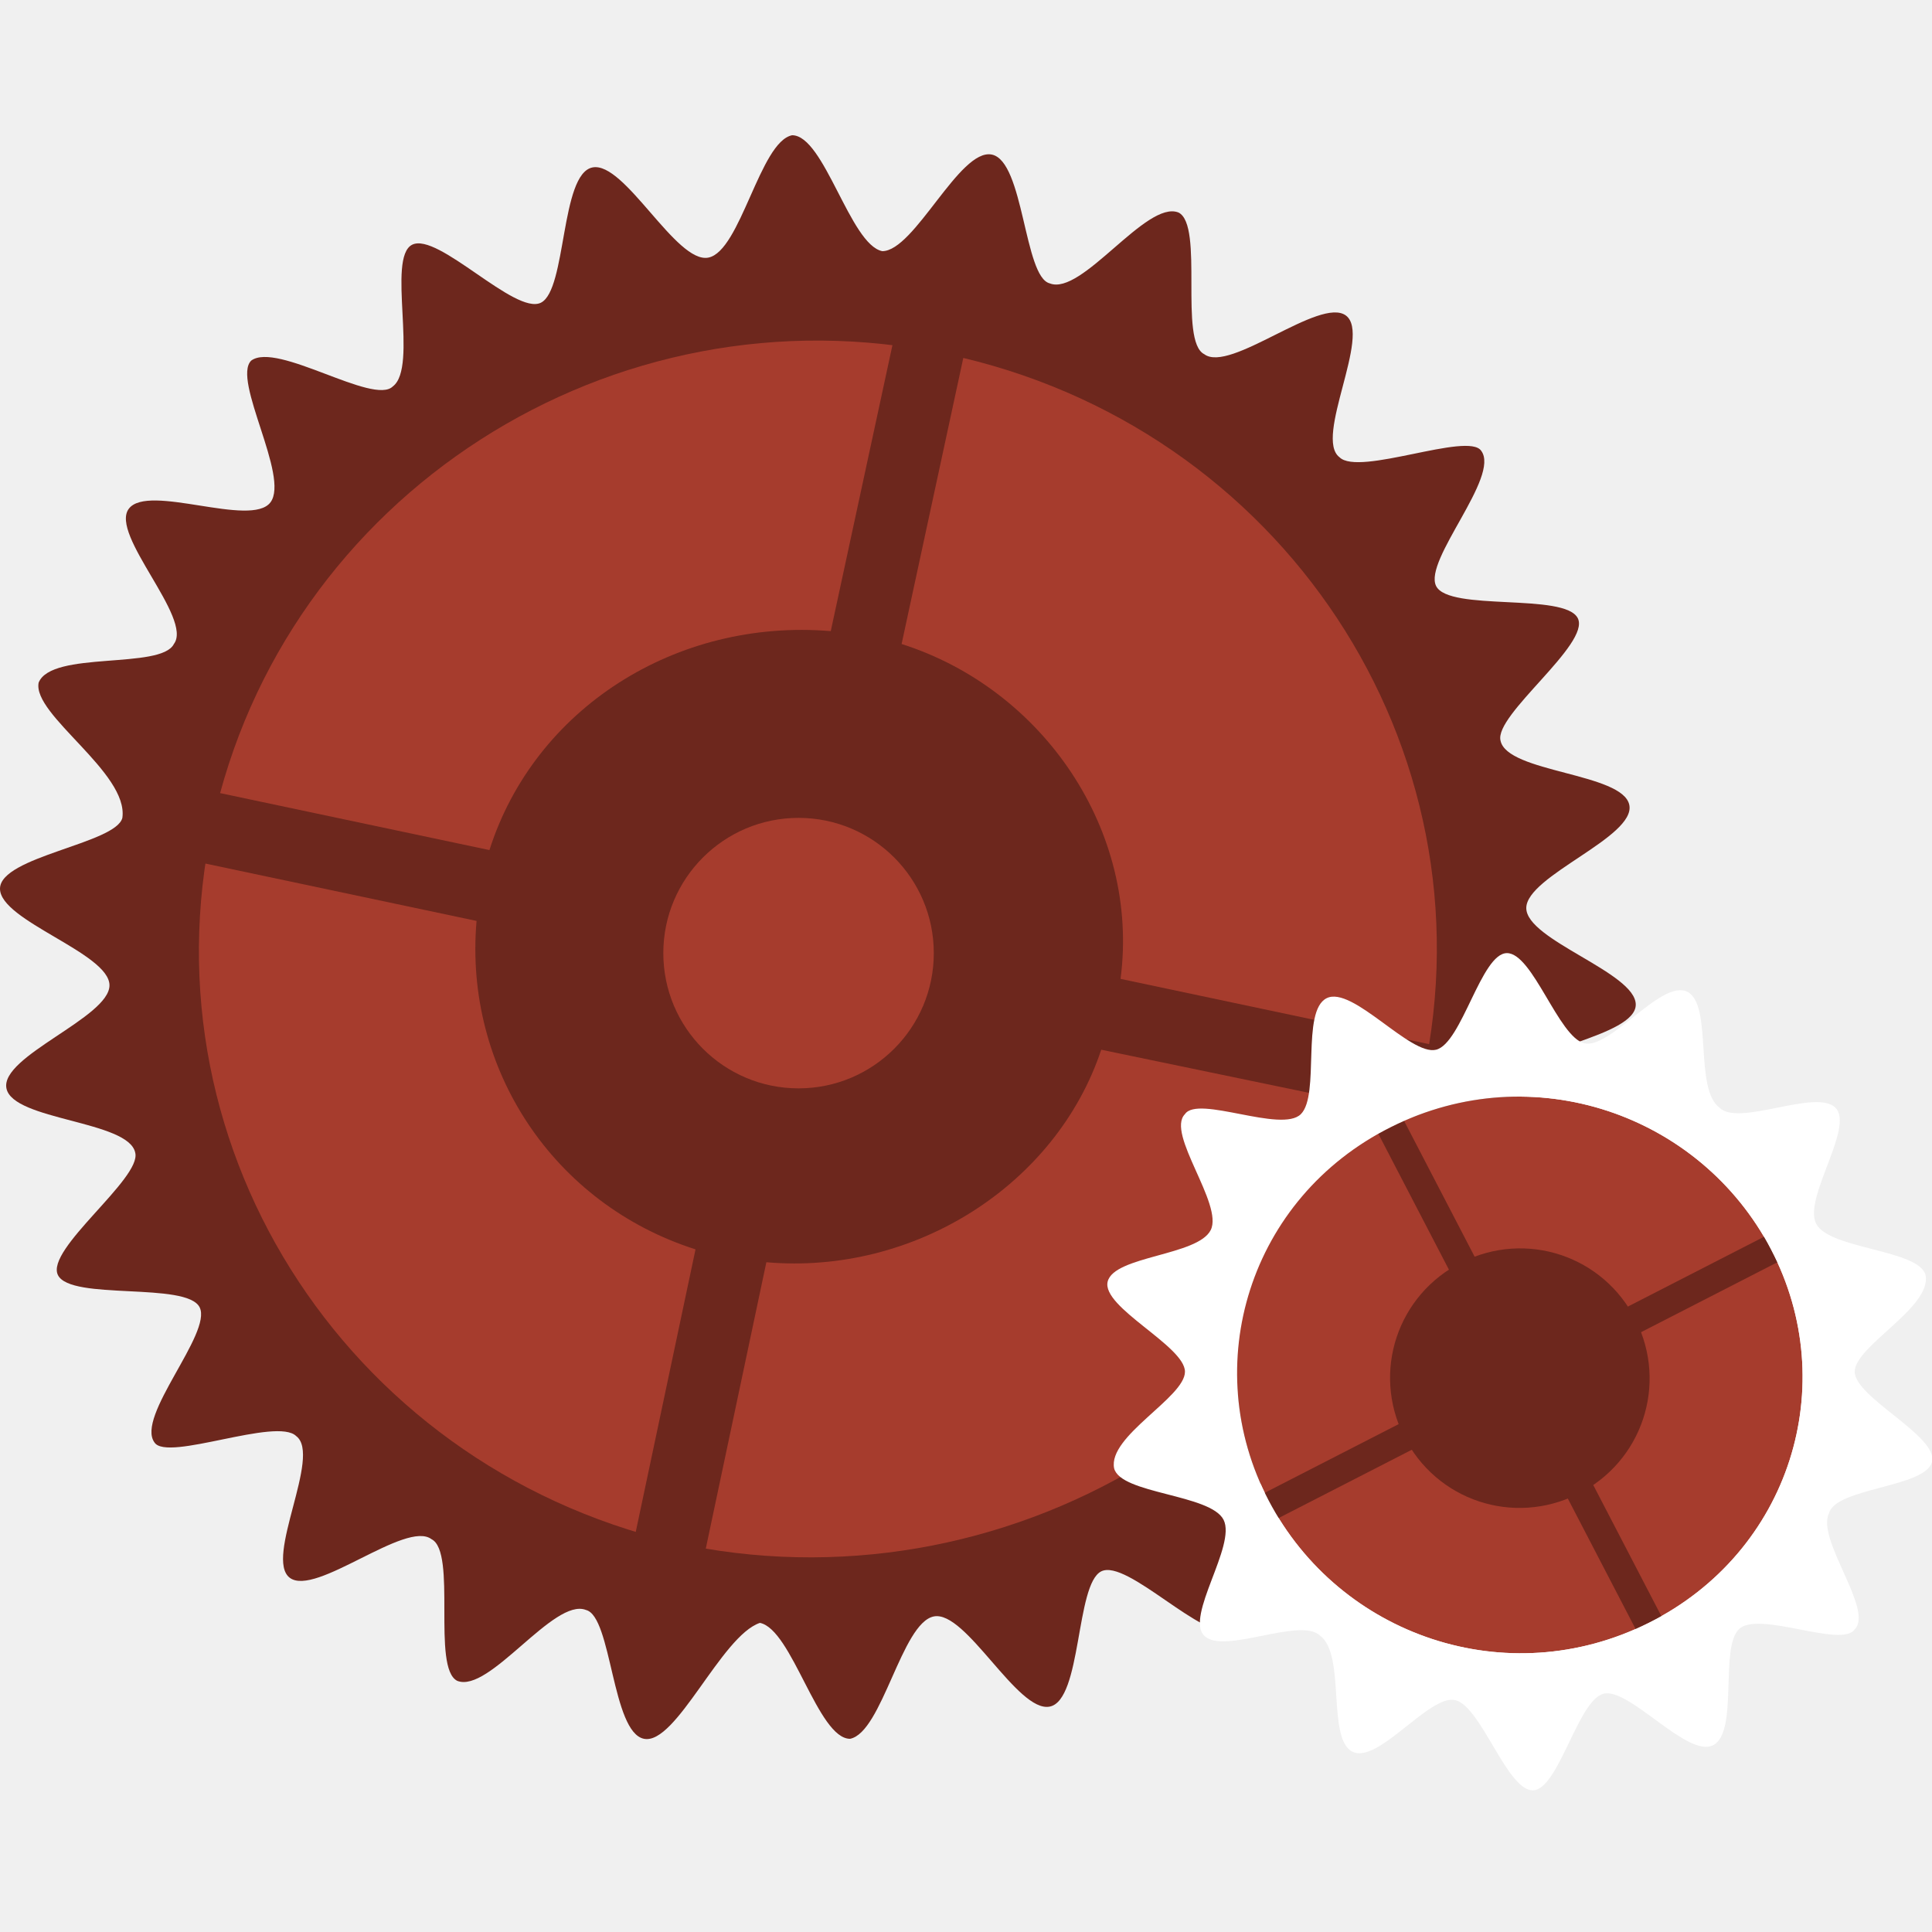
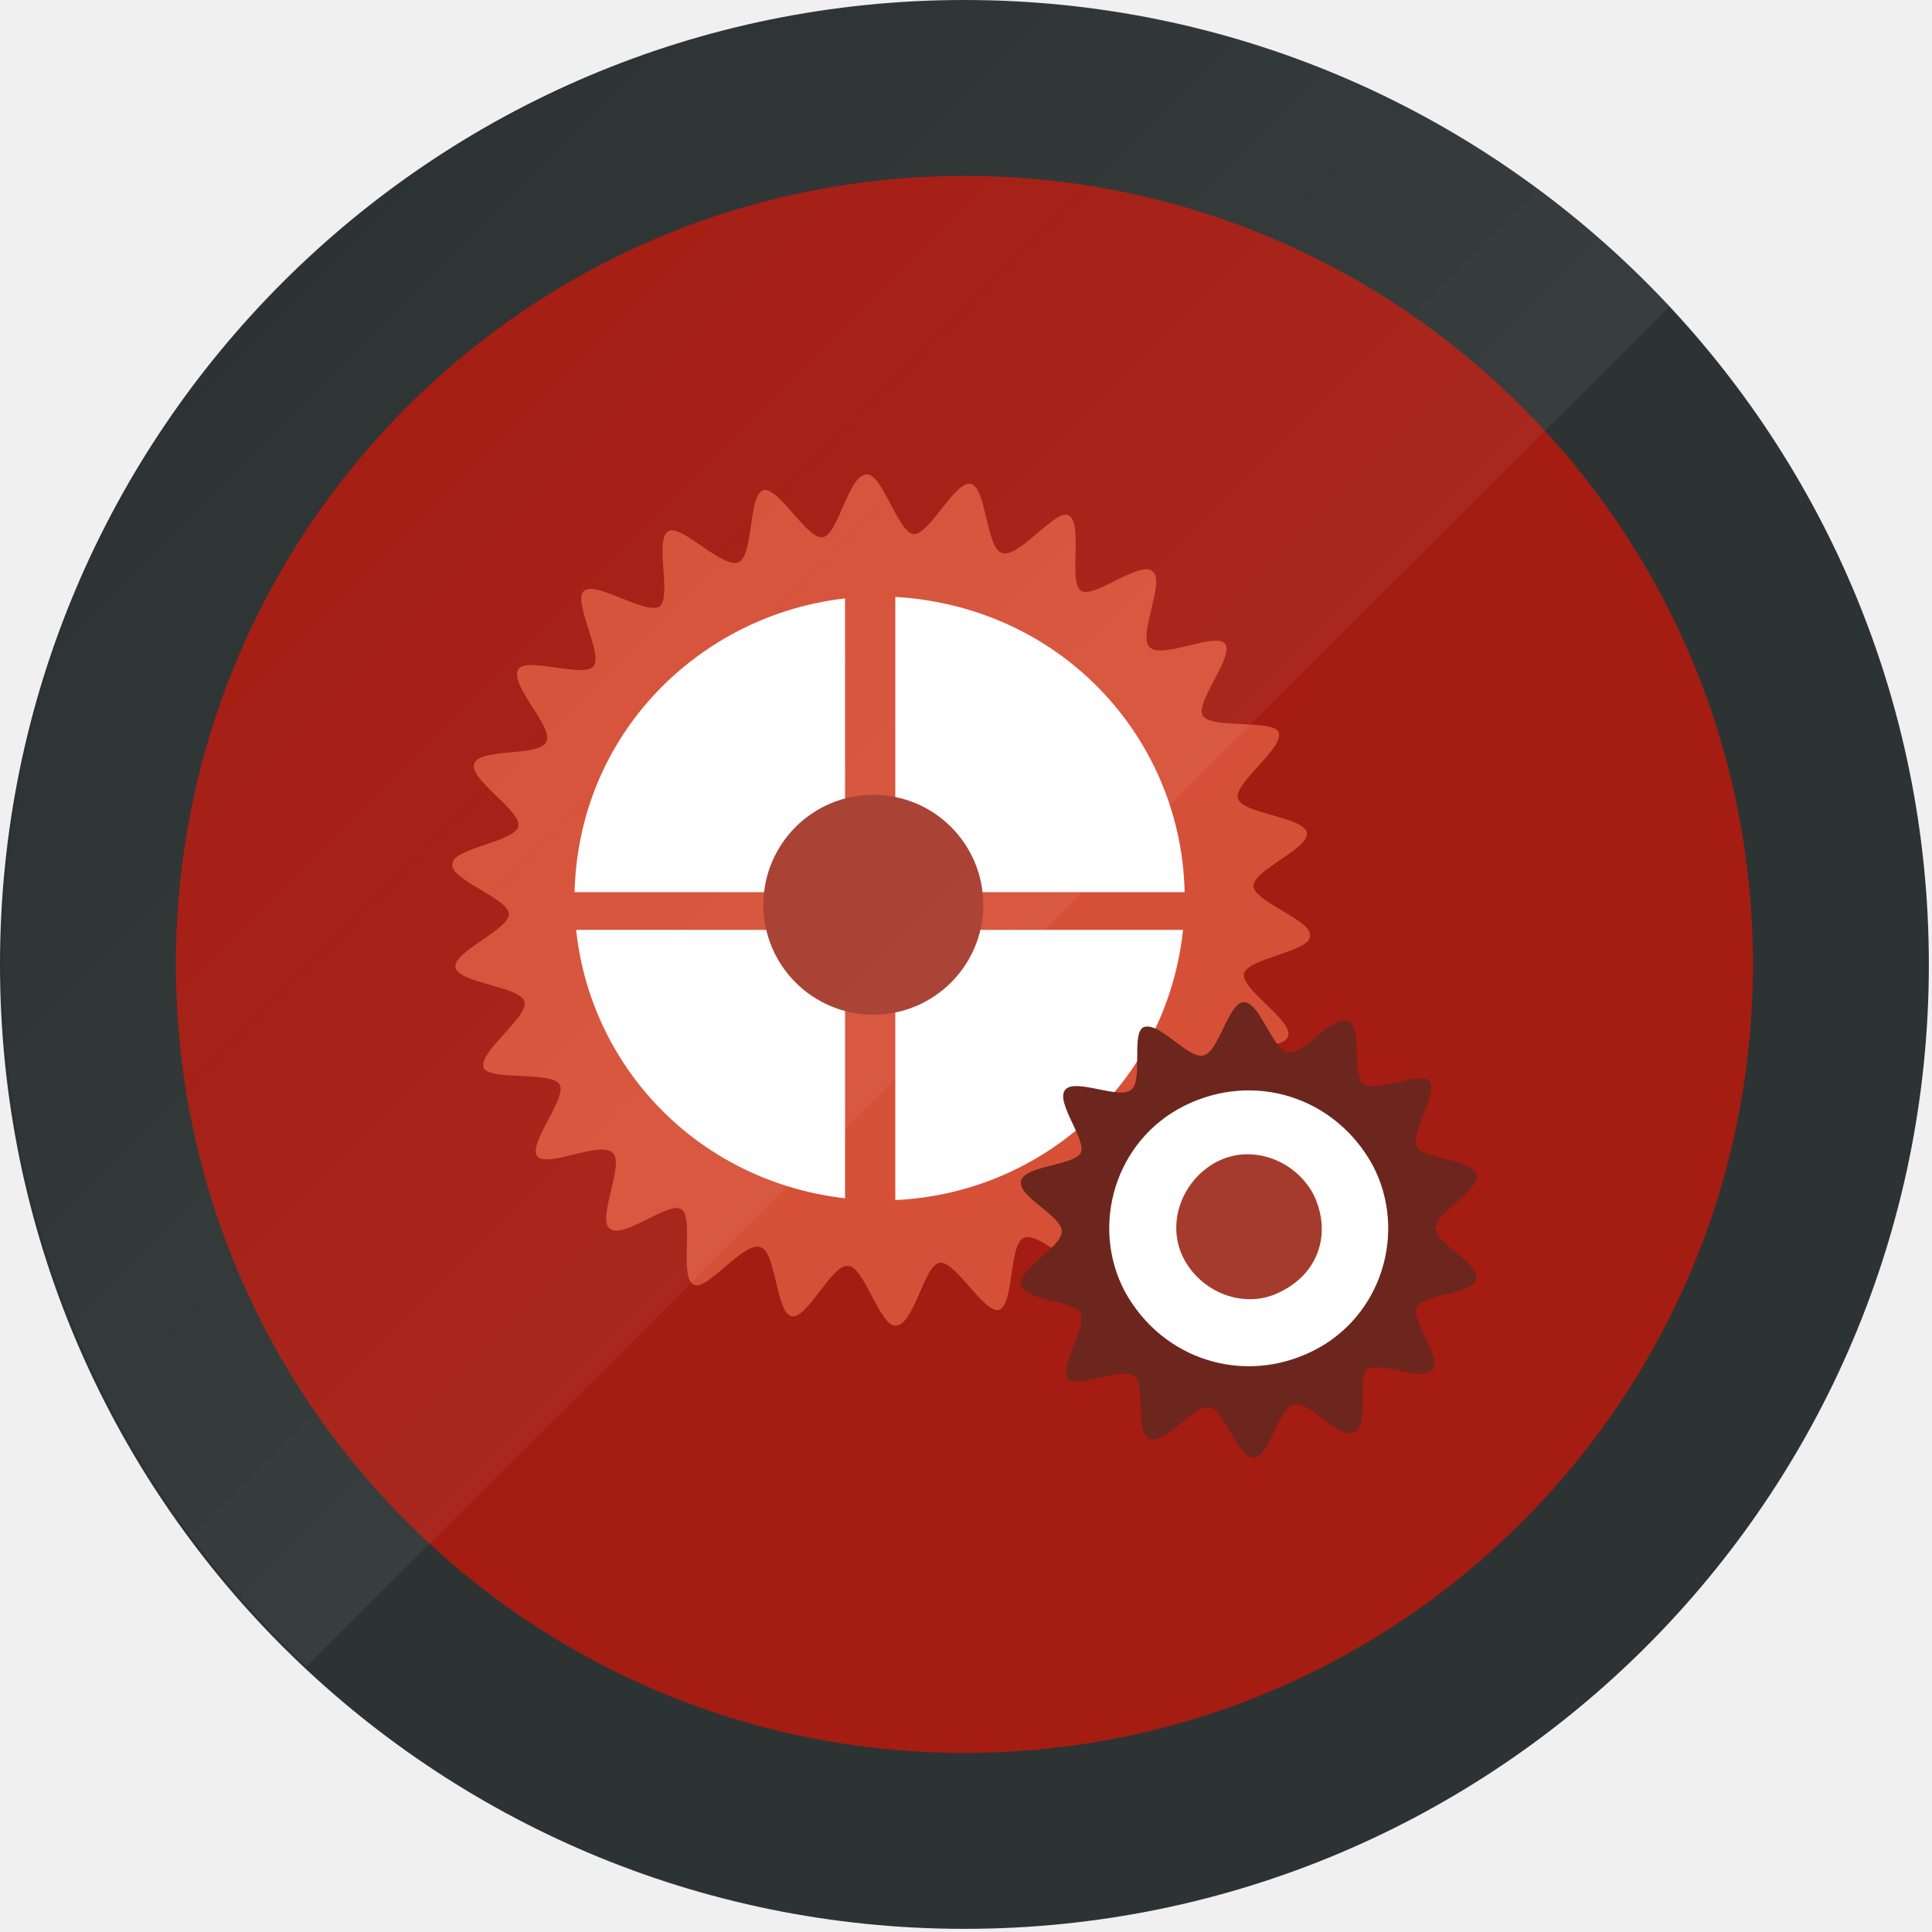
- <svg xmlns="http://www.w3.org/2000/svg" version="1.1" id="system_red" x="0px" y="0px" viewBox="0 0 30 30" enable-background="new 0 0 30 30" xml:space="preserve">
+ <svg xmlns="http://www.w3.org/2000/svg" xmlns:xlink="http://www.w3.org/1999/xlink" version="1.1" id="Layer_2" x="0px" y="0px" viewBox="0 0 61.5 61.5" enable-background="new 0 0 61.5 61.5" xml:space="preserve">
  <g>
    <g>
      <g>
+         <circle fill-rule="evenodd" clip-rule="evenodd" fill="#2D3333" cx="30.7" cy="30.7" r="30.7" />
+         <circle fill="#A41C12" cx="30.7" cy="30.7" r="25.1" />
+       </g>
+       <g>
        <g>
-           <path fill="#6D271D" d="M10,27c-0.5-0.1-0.5-1.9-0.9-2c-0.5-0.2-1.5,1.3-2,1.1c-0.4-0.2,0-2-0.4-2.2c-0.4-0.3-1.8,0.9-2.2,0.6      c-0.4-0.3,0.5-1.9,0.1-2.2c-0.3-0.3-2,0.4-2.2,0.1c-0.3-0.4,0.9-1.7,0.7-2.1c-0.2-0.4-2-0.1-2.2-0.5s1.3-1.5,1.2-1.9      c-0.1-0.5-1.9-0.5-2-1s1.6-1.1,1.6-1.6S0,14.3,0,13.8s1.8-0.7,1.9-1.1C2,12,0.5,11.1,0.6,10.6c0.2-0.5,1.9-0.2,2.1-0.6      C3,9.6,1.7,8.3,2,7.9s1.9,0.3,2.2-0.1c0.3-0.4-0.6-1.9-0.3-2.2C4.3,5.3,5.8,6.3,6.1,6C6.5,5.7,6,4,6.4,3.8s1.6,1.1,2,0.9      c0.4-0.2,0.3-2,0.8-2.1S10.5,4.1,11,4s0.8-1.8,1.3-1.9c0.5,0,0.9,1.7,1.4,1.8c0.5,0,1.2-1.6,1.7-1.5c0.5,0.1,0.5,1.9,0.9,2      c0.5,0.2,1.5-1.3,2-1.1c0.4,0.2,0,2,0.4,2.2c0.4,0.3,1.8-0.9,2.2-0.6c0.4,0.3-0.5,1.9-0.1,2.2c0.3,0.3,2-0.4,2.2-0.1      c0.3,0.4-0.9,1.7-0.7,2.1c0.2,0.4,2,0.1,2.2,0.5s-1.3,1.5-1.2,1.9c0.1,0.5,1.9,0.5,2,1s-1.6,1.1-1.6,1.6s1.7,1,1.7,1.5      s-1.8,0.7-1.9,1.1c-0.1,0.5,1.4,1.4,1.3,1.8c-0.2,0.5-1.9,0.2-2.1,0.6s1.1,1.7,0.8,2.1c-0.3,0.4-1.9-0.3-2.2,0.1      c-0.3,0.4,0.6,1.9,0.3,2.2c-0.3,0.3-1.8-0.7-2.2-0.4c-0.4,0.3,0.2,2-0.3,2.2c-0.4,0.2-1.6-1.1-2-0.9s-0.3,2-0.8,2.1      S15,25,14.5,25.1s-0.8,1.8-1.3,1.9c-0.5,0-0.9-1.7-1.4-1.8C11.2,25.4,10.5,27.1,10,27z" />
-           <path fill="#A63C2D" d="M10.7,24c-5.2-1.1-8.5-6.1-7.4-11.2s6.2-8.4,11.4-7.3s8.5,6.1,7.4,11.2S15.8,25,10.7,24z" />
-           <path fill="#6D271D" d="M22.6,16.3l-5.2-1.1c0.3-2.3-1.2-4.5-3.4-5.2l1.1-5.1L14,4.7l-1.1,5.1c-2.4-0.2-4.6,1.2-5.3,3.4      l-5.2-1.1l-0.2,1.1l5.2,1.1c-0.2,2.3,1.2,4.4,3.4,5.1l-1.1,5.2l1.1,0.2l1.1-5.2c2.3,0.2,4.5-1.2,5.2-3.3l5.3,1.1L22.6,16.3z" />
+           <g>
+             <path fill="#D65037" d="M25.2,41.9c-0.5-0.1-0.5-2.1-1-2.2c-0.5-0.2-1.7,1.4-2.1,1.2c-0.5-0.2,0-2.1-0.4-2.4       c-0.4-0.3-1.9,1-2.3,0.6c-0.4-0.3,0.5-2.1,0.1-2.4c-0.4-0.4-2.1,0.5-2.4,0.1c-0.3-0.4,1-1.9,0.7-2.3s-2.2-0.1-2.4-0.5       c-0.2-0.5,1.4-1.6,1.3-2.1c-0.1-0.5-2.1-0.6-2.2-1.1c-0.1-0.5,1.7-1.2,1.7-1.7c0-0.5-1.9-1.1-1.8-1.6c0-0.5,2-0.7,2.1-1.2       c0.1-0.5-1.6-1.5-1.4-2c0.2-0.5,2.1-0.2,2.3-0.7c0.2-0.5-1.2-1.8-0.9-2.3c0.3-0.4,2.1,0.3,2.4-0.1c0.3-0.4-0.7-2.1-0.3-2.4       c0.4-0.3,2,0.8,2.4,0.5c0.4-0.3-0.2-2.2,0.3-2.4c0.4-0.2,1.7,1.2,2.2,1c0.5-0.2,0.3-2.1,0.8-2.3c0.5-0.1,1.4,1.6,1.9,1.5       c0.5-0.1,0.8-2,1.4-2c0.5,0,1,1.9,1.5,1.9c0.5,0,1.3-1.7,1.8-1.6c0.5,0.1,0.5,2.1,1,2.2c0.5,0.2,1.7-1.4,2.1-1.2       c0.5,0.2,0,2.1,0.4,2.4c0.4,0.3,1.9-1,2.3-0.6c0.4,0.3-0.5,2.1-0.1,2.4c0.4,0.4,2.1-0.5,2.4-0.1c0.3,0.4-1,1.9-0.7,2.3       s2.2,0.1,2.4,0.5c0.2,0.5-1.4,1.6-1.3,2.1c0.1,0.5,2.1,0.6,2.2,1.1c0.1,0.5-1.7,1.2-1.7,1.7c0,0.5,1.9,1.1,1.8,1.6       c0,0.5-2,0.7-2.1,1.2c-0.1,0.5,1.6,1.5,1.4,2c-0.2,0.5-2.1,0.2-2.3,0.7c-0.2,0.5,1.2,1.8,0.9,2.3c-0.3,0.4-2.1-0.3-2.4,0.1       c-0.3,0.4,0.7,2.1,0.3,2.4c-0.4,0.3-2-0.8-2.4-0.5c-0.4,0.3,0.2,2.2-0.3,2.4c-0.4,0.2-1.7-1.2-2.2-1c-0.5,0.2-0.3,2.1-0.8,2.3       c-0.5,0.1-1.4-1.6-1.9-1.5c-0.5,0.1-0.8,2-1.4,2c-0.5,0-1-1.9-1.5-1.9C26.5,40.2,25.7,42,25.2,41.9z" />
+           </g>
+           <g>
+             <path fill="#FFFFFF" d="M26,38c-5.3-1.1-8.6-6.2-7.5-11.4s6.3-8.5,11.5-7.4c5.3,1.1,8.6,6.2,7.5,11.4S31.3,39.1,26,38z" />
+           </g>
        </g>
-         <circle fill="#A63C2D" cx="12.4" cy="14.8" r="2.1" />
+         <rect x="26.9" y="18.9" fill="#D65037" width="1.6" height="19.7" />
+         <rect x="17.4" y="28.4" fill="#D65037" width="20.9" height="1.2" />
+         <circle fill="#A53B2D" cx="27.8" cy="28.8" r="3.5" />
+       </g>
+       <g>
+         <g>
+           <path fill="#6D261D" d="M43.1,45.6c-0.5,0.2-1.4-1-1.9-0.9c-0.5,0.1-0.8,1.7-1.3,1.7c-0.5,0-0.9-1.5-1.4-1.6      c-0.5-0.1-1.4,1.2-1.9,1c-0.5-0.2-0.1-1.7-0.5-2c-0.4-0.3-1.8,0.4-2.1,0.1c-0.3-0.4,0.6-1.6,0.4-2.1c-0.2-0.4-1.8-0.4-1.9-0.9      c-0.1-0.5,1.3-1.2,1.3-1.7c0-0.5-1.4-1.1-1.3-1.6c0.1-0.5,1.7-0.5,1.9-0.9c0.2-0.4-0.8-1.6-0.5-2c0.3-0.4,1.7,0.3,2.1,0      c0.4-0.3,0-1.8,0.4-2c0.5-0.2,1.4,1,1.9,0.9c0.5-0.1,0.8-1.7,1.3-1.7c0.5,0,0.9,1.5,1.4,1.6c0.5,0.1,1.4-1.2,1.9-1      c0.5,0.2,0.1,1.7,0.5,2c0.4,0.3,1.8-0.4,2.1-0.1c0.3,0.4-0.6,1.6-0.4,2.1c0.2,0.4,1.8,0.4,1.9,0.9c0.1,0.5-1.3,1.2-1.3,1.7      c0,0.5,1.4,1.1,1.3,1.6c-0.1,0.5-1.7,0.5-1.9,0.9c-0.2,0.4,0.8,1.6,0.5,2c-0.3,0.4-1.7-0.3-2.1,0C43.2,43.9,43.6,45.4,43.1,45.6      z" />
+         </g>
+         <path fill="#FFFFFF" d="M41.8,43c-2.2,1.1-4.8,0.3-6-1.9c-1.1-2.1-0.3-4.8,1.9-5.9c2.2-1.1,4.8-0.3,6,1.9     C44.8,39.2,44,41.9,41.8,43z" />
+         <path fill="#A53B2D" d="M40.8,41.1c-1.1,0.6-2.5,0.1-3.1-1c-0.6-1.1-0.1-2.5,1-3.1c1.1-0.6,2.5-0.1,3.1,1     C42.4,39.2,42,40.5,40.8,41.1z" />
      </g>
    </g>
    <g>
-       <path fill="#A63C2D" d="M25.6,25.2c-2.2,1.1-4.8,0.2-5.9-1.9s-0.3-4.7,1.9-5.8c2.2-1.1,4.8-0.2,5.9,1.9S27.8,24.1,25.6,25.2z" />
-       <polygon fill="#6D271D" points="19.8,23.6 19.6,23.2 27.4,19.2 27.6,19.6   " />
-       <polygon fill="#6D271D" points="25.8,25.1 25.4,25.3 21.4,17.6 21.8,17.4   " />
-       <path fill="#6D271D" d="M24.5,23.2c-1,0.5-2.2,0.1-2.7-0.9s-0.1-2.2,0.9-2.7s2.2-0.1,2.7,0.9S25.5,22.7,24.5,23.2z" />
-       <path fill="#FFFFFF" d="M30,22.7c0.1-0.4-1.2-1-1.2-1.4s1.2-1,1.1-1.5c-0.1-0.4-1.5-0.4-1.7-0.8s0.6-1.5,0.3-1.8    c-0.3-0.3-1.5,0.3-1.8,0c-0.4-0.3-0.1-1.6-0.5-1.8s-1.2,0.9-1.6,0.8s-0.8-1.4-1.2-1.4c-0.4,0-0.7,1.4-1.1,1.5s-1.3-1-1.7-0.8    c-0.4,0.2-0.1,1.5-0.4,1.8s-1.6-0.3-1.8,0c-0.3,0.3,0.6,1.4,0.4,1.8s-1.5,0.4-1.6,0.8s1.2,1,1.2,1.4s-1.2,1-1.1,1.5    c0.1,0.4,1.5,0.4,1.7,0.8s-0.6,1.5-0.3,1.8c0.3,0.3,1.5-0.3,1.8,0c0.4,0.3,0.1,1.6,0.5,1.8c0.4,0.2,1.2-0.9,1.6-0.8    s0.8,1.4,1.2,1.4c0.4,0,0.7-1.4,1.1-1.5s1.3,1,1.7,0.8c0.4-0.2,0.1-1.5,0.4-1.8s1.6,0.3,1.8,0c0.3-0.3-0.6-1.4-0.4-1.8    C28.5,23.1,29.9,23.1,30,22.7z M25.6,25.2c-2.2,1.1-4.8,0.2-5.9-1.9s-0.3-4.7,1.9-5.8c2.2-1.1,4.8-0.2,5.9,1.9    C28.6,21.5,27.8,24.1,25.6,25.2z" />
+       <defs>
+         <circle id="SVGID_1_" cx="30.8" cy="30.7" r="30.7" />
+       </defs>
+       <clipPath id="SVGID_2_">
+         <use xlink:href="#SVGID_1_" overflow="visible" />
+       </clipPath>
+       <linearGradient id="SVGID_3_" gradientUnits="userSpaceOnUse" x1="249.014" y1="-20.778" x2="302.542" y2="-20.778" gradientTransform="matrix(-0.4255 -0.4255 0.7071 -0.7071 151.6678 123.1214)">
+         <stop offset="0" style="stop-color:#FFFFFF;stop-opacity:5.000000e-02" />
+         <stop offset="1" style="stop-color:#FBFBFB;stop-opacity:0" />
+       </linearGradient>
+       <polygon clip-path="url(#SVGID_2_)" fill="url(#SVGID_3_)" points="31.6,-14.3 54.4,8.5 7.6,55.2 -15.1,32.5   " />
    </g>
  </g>
</svg>
